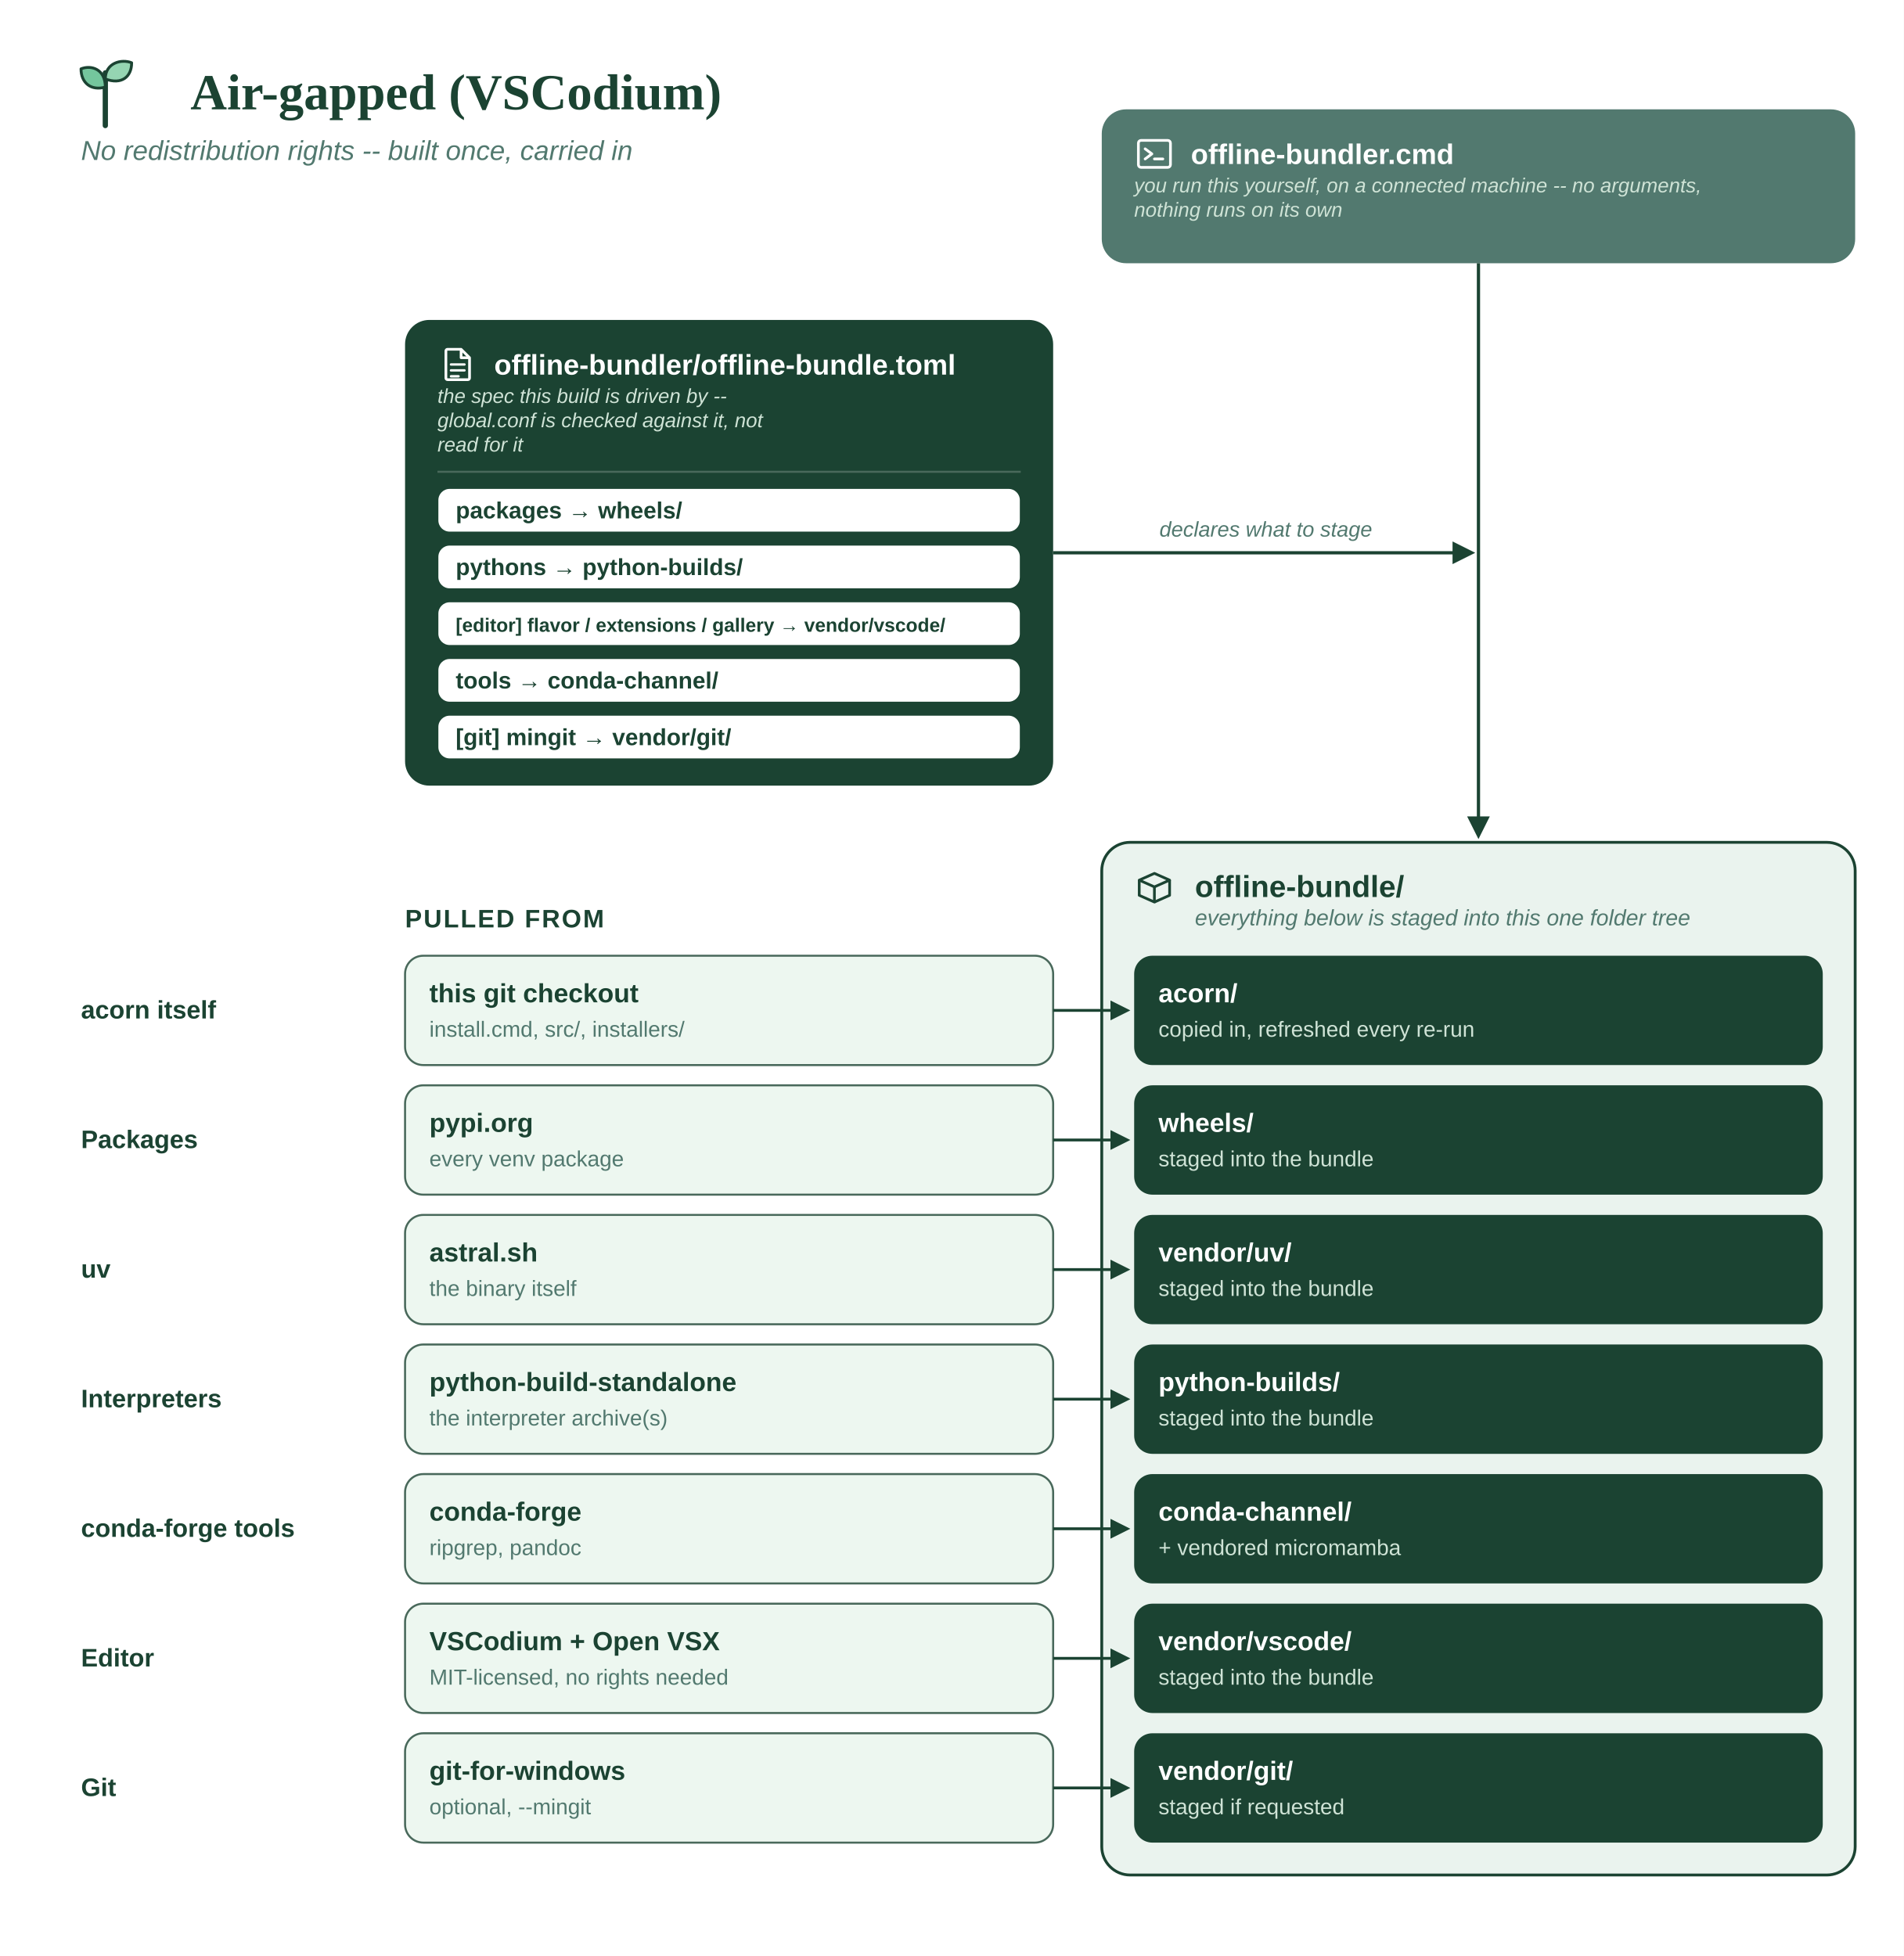
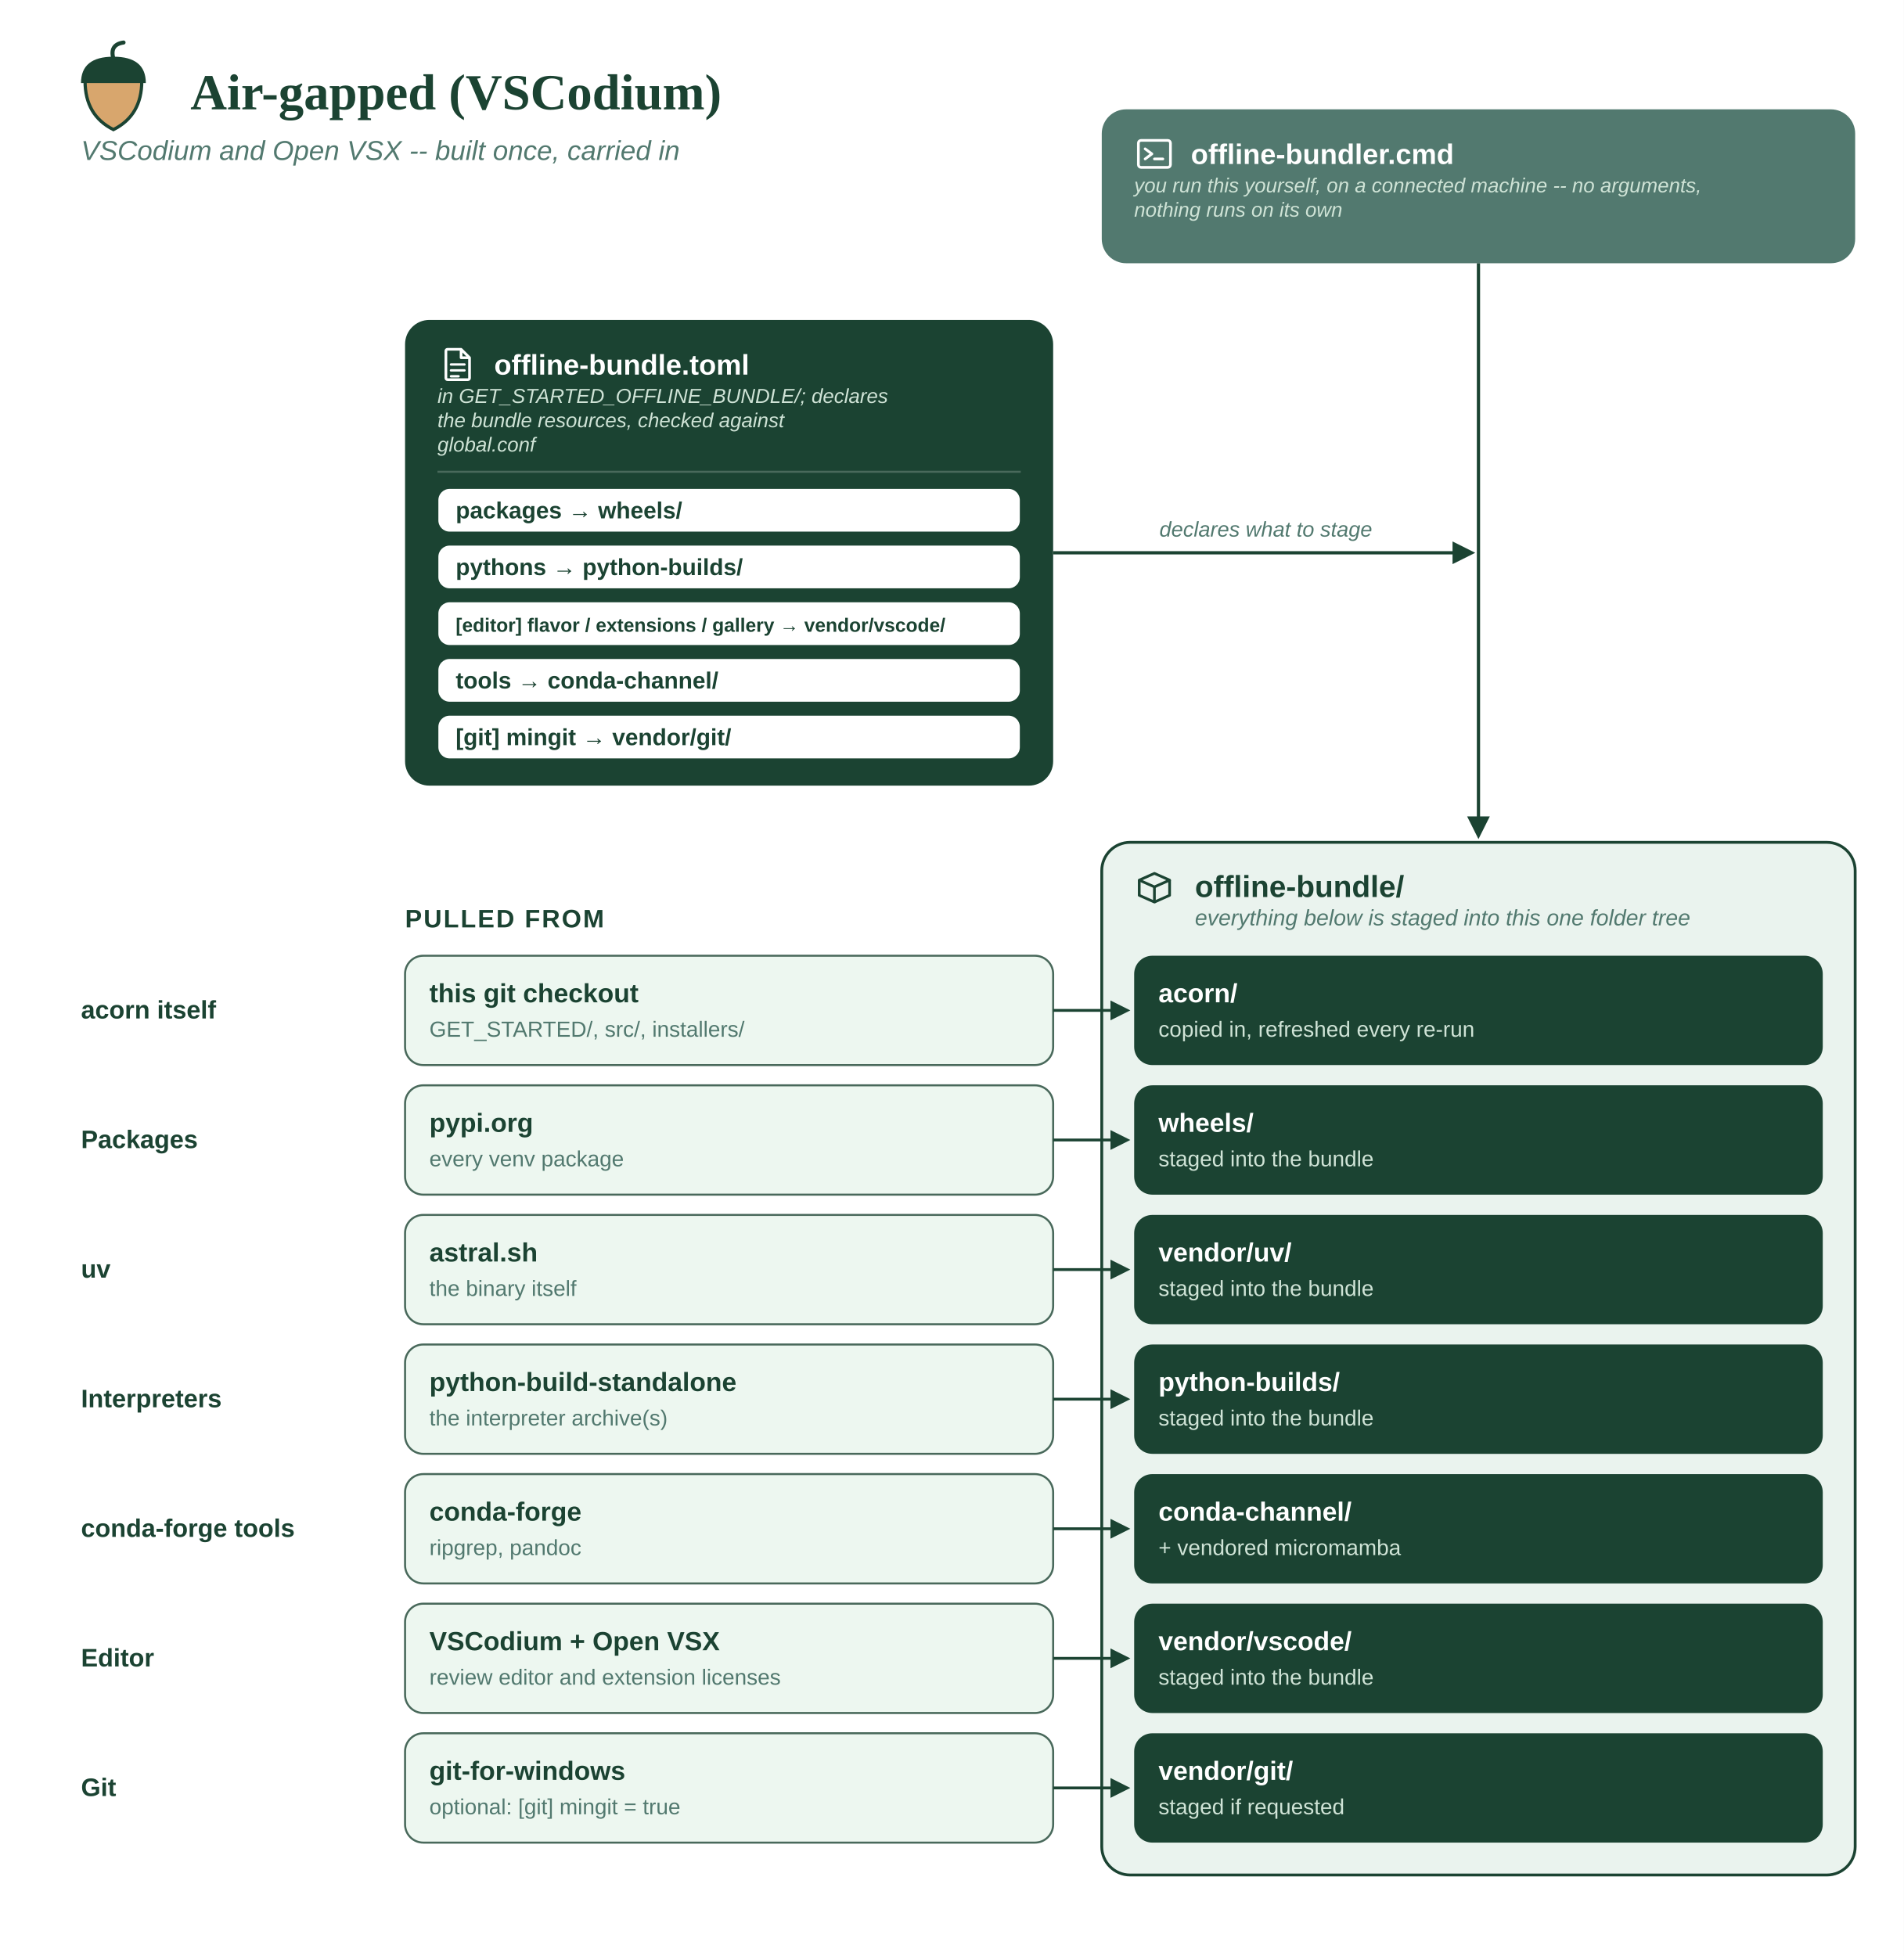
<svg xmlns="http://www.w3.org/2000/svg" viewBox="0 0 940 966" font-family="Arial, Helvetica, sans-serif">
  <defs>
    <defs>
      <style>
      .head  { font-family: Georgia, 'Times New Roman', serif; }
      .body  { font-family: Arial, Helvetica, sans-serif; }
      .fg    { fill: #1B4332; }
      .fw    { fill: #FFFFFF; }
      .fmute { fill: #52796F; }
    </style>
      <marker id="arrow" markerWidth="7" markerHeight="7" refX="5.5" refY="3.5" orient="auto">
        <path d="M0,0 L7,3.5 L0,7 Z" fill="#1B4332" />
      </marker>
      <symbol id="ic-cloud" viewBox="0 0 24 24">
        <path d="M6.5 18 C3.5 18 2 15.8 2 13.8 C2 11.6 3.8 10 5.8 10.1 C6.4 7.6 8.7 6 11.2 6.3 C13.6 6.6 15.4 8.6 15.5 11 C17.9 11.1 20 13 20 15.3 C20 17.4 18.2 18 17 18 Z" fill="none" stroke="currentColor" stroke-width="1.6" stroke-linejoin="round" />
      </symbol>
      <symbol id="ic-box" viewBox="0 0 24 24">
        <path d="M3 8 L12 4 L21 8 L12 12 Z" fill="none" stroke="currentColor" stroke-width="1.6" stroke-linejoin="round" />
        <path d="M3 8 V17 L12 21 V12" fill="none" stroke="currentColor" stroke-width="1.6" stroke-linejoin="round" />
        <path d="M21 8 V17 L12 21" fill="none" stroke="currentColor" stroke-width="1.6" stroke-linejoin="round" />
      </symbol>
      <symbol id="ic-server" viewBox="0 0 24 24">
        <rect x="3" y="4" width="18" height="6" rx="1.3" fill="none" stroke="currentColor" stroke-width="1.6" />
        <rect x="3" y="14" width="18" height="6" rx="1.3" fill="none" stroke="currentColor" stroke-width="1.6" />
        <circle cx="7" cy="7" r="1" fill="currentColor" />
        <circle cx="7" cy="17" r="1" fill="currentColor" />
      </symbol>
      <symbol id="ic-monitor" viewBox="0 0 24 24">
        <rect x="2.5" y="4" width="19" height="13" rx="1.4" fill="none" stroke="currentColor" stroke-width="1.6" />
        <line x1="8" y1="21" x2="16" y2="21" stroke="currentColor" stroke-width="1.6" stroke-linecap="round" />
        <line x1="12" y1="17" x2="12" y2="21" stroke="currentColor" stroke-width="1.6" stroke-linecap="round" />
      </symbol>
      <symbol id="ic-folder" viewBox="0 0 24 24">
        <path d="M3 6.5 C3 5.7 3.7 5 4.5 5 H9.5 L11.5 7.5 H19.5 C20.3 7.5 21 8.2 21 9 V17.5 C21 18.3 20.3 19 19.5 19 H4.5 C3.7 19 3 18.3 3 17.5 Z" fill="none" stroke="currentColor" stroke-width="1.6" stroke-linejoin="round" />
      </symbol>
      <symbol id="ic-doc" viewBox="0 0 24 24">
        <path d="M6 3 H14 L19 8 V20 C19 20.6 18.6 21 18 21 H6 C5.4 21 5 20.6 5 20 V4 C5 3.4 5.4 3 6 3 Z" fill="none" stroke="currentColor" stroke-width="1.6" stroke-linejoin="round" />
        <path d="M14 3 V8 H19" fill="none" stroke="currentColor" stroke-width="1.6" stroke-linejoin="round" />
        <line x1="8" y1="12" x2="16" y2="12" stroke="currentColor" stroke-width="1.4" stroke-linecap="round" />
        <line x1="8" y1="15.5" x2="16" y2="15.5" stroke="currentColor" stroke-width="1.4" stroke-linecap="round" />
        <line x1="8" y1="19" x2="12.5" y2="19" stroke="currentColor" stroke-width="1.4" stroke-linecap="round" />
      </symbol>
      <symbol id="ic-terminal" viewBox="0 0 24 24">
        <rect x="2.5" y="4" width="19" height="16" rx="1.6" fill="none" stroke="currentColor" stroke-width="1.6" />
        <path d="M6.5 9 L10.5 12 L6.5 15" fill="none" stroke="currentColor" stroke-width="1.6" stroke-linecap="round" stroke-linejoin="round" />
        <line x1="12" y1="15" x2="17" y2="15" stroke="currentColor" stroke-width="1.6" stroke-linecap="round" />
      </symbol>
    </defs>
  </defs>
  <rect x="0" y="0" width="940" height="966" fill="#FFFFFF" />
  <g transform="translate(40,20)">
-     <path d="M12 42 V16" stroke="#1B4332" stroke-width="2.6" stroke-linecap="round" fill="none" />
-     <path d="M12 23 C12 14 5 12 0 14 C0 21 5 25 12 23 Z" fill="#74C69D" stroke="#1B4332" stroke-width="1.4" stroke-linejoin="round" />
-     <path d="M12 19 C12 11 20 9 25 11 C25 18 20 22 12 19 Z" fill="#95D5B2" stroke="#1B4332" stroke-width="1.4" stroke-linejoin="round" />
+     <path d="M2 20 Q2 37 16 44 Q30 37 30 20 Z" fill="#D8A66D" stroke="#1B4332" stroke-width="1.6" />
+     <path d="M0 21 Q0 8 16 8 Q32 8 32 21 Z" fill="#1B4332" />
+     <path d="M16 9 Q14 2 21 1" stroke="#1B4332" stroke-width="2" stroke-linecap="round" fill="none" />
  </g>
  <text x="94" y="54" class="head fg" font-size="25" font-weight="700">Air-gapped (VSCodium)</text>
-   <text x="40" y="79" class="body fmute" font-size="13.5" font-style="italic">No redistribution rights -- built once, carried in</text>
+   <text x="40" y="79" class="body fmute" font-size="13.5" font-style="italic">VSCodium and Open VSX -- built once, carried in</text>
  <g transform="translate(0,54)">
    <rect x="544" y="0" width="372" height="76" rx="12" fill="#52796F" />
    <use href="#ic-terminal" x="560" y="12" width="20" height="20" color="#FFFFFF" />
    <text x="588" y="27" class="body fw" font-size="14.0" font-weight="700">offline-bundler.cmd</text>
    <text x="560" y="41" class="body" fill="#CFE3D6" font-size="10" font-style="italic">you run this yourself, on a connected machine -- no arguments,</text>
    <text x="560" y="53" class="body" fill="#CFE3D6" font-size="10" font-style="italic">nothing runs on its own</text>
    <line x1="730" y1="76" x2="730" y2="358" stroke="#1B4332" stroke-width="1.6" marker-end="url(#arrow)" />
    <rect x="200" y="104" width="320" height="230" rx="12" fill="#1B4332" />
    <use href="#ic-doc" x="216" y="116" width="20" height="20" color="#FFFFFF" />
-     <text x="244" y="131" class="body fw" font-size="14" font-weight="700">offline-bundler/offline-bundle.toml</text>
-     <text x="216" y="145" class="body" fill="#CFE3D6" font-size="10" font-style="italic">the spec this build is driven by --</text>
-     <text x="216" y="157" class="body" fill="#CFE3D6" font-size="10" font-style="italic">global.conf is checked against it, not</text>
-     <text x="216" y="169" class="body" fill="#CFE3D6" font-size="10" font-style="italic">read for it</text>
+     <text x="244" y="131" class="body fw" font-size="14" font-weight="700">offline-bundle.toml</text>
+     <text x="216" y="145" class="body" fill="#CFE3D6" font-size="10" font-style="italic">in GET_STARTED_OFFLINE_BUNDLE/; declares</text>
+     <text x="216" y="157" class="body" fill="#CFE3D6" font-size="10" font-style="italic">the bundle resources, checked against</text>
+     <text x="216" y="169" class="body" fill="#CFE3D6" font-size="10" font-style="italic">global.conf</text>
    <line x1="216" y1="179" x2="504" y2="179" stroke="#FFFFFF" stroke-width="1" opacity="0.2" />
    <rect x="216" y="187" width="288" height="22" rx="6" fill="#FFFFFF" stroke="#1B4332" stroke-width="0.9" />
    <text x="225" y="202" class="body fg" font-size="11.5" font-weight="600">packages  →  wheels/</text>
    <rect x="216" y="215" width="288" height="22" rx="6" fill="#FFFFFF" stroke="#1B4332" stroke-width="0.9" />
    <text x="225" y="230" class="body fg" font-size="11.5" font-weight="600">pythons  →  python-builds/</text>
    <rect x="216" y="243" width="288" height="22" rx="6" fill="#FFFFFF" stroke="#1B4332" stroke-width="0.9" />
    <text x="225" y="258" class="body fg" font-size="9.5" font-weight="600">[editor] flavor / extensions / gallery  →  vendor/vscode/</text>
    <rect x="216" y="271" width="288" height="22" rx="6" fill="#FFFFFF" stroke="#1B4332" stroke-width="0.9" />
    <text x="225" y="286" class="body fg" font-size="11.5" font-weight="600">tools  →  conda-channel/</text>
    <rect x="216" y="299" width="288" height="22" rx="6" fill="#FFFFFF" stroke="#1B4332" stroke-width="0.9" />
    <text x="225" y="314" class="body fg" font-size="11.5" font-weight="600">[git] mingit  →  vendor/git/</text>
    <line x1="520" y1="219" x2="726" y2="219" stroke="#1B4332" stroke-width="1.6" marker-end="url(#arrow)" />
    <text x="625" y="211" text-anchor="middle" class="body fmute" font-size="10.5" font-style="italic">declares what to stage</text>
    <text x="200" y="404" class="body fg" font-size="12.5" font-weight="700" letter-spacing="0.8">PULLED FROM</text>
    <rect x="544" y="362" width="372" height="510" rx="14" fill="#EAF3EE" stroke="#1B4332" stroke-width="1.4" />
    <use href="#ic-box" x="560" y="374" width="20" height="20" color="#1B4332" />
    <text x="590" y="389" class="body fg" font-size="15" font-weight="700">offline-bundle/</text>
    <text x="590" y="403" class="body fmute" font-size="11" font-style="italic">everything below is staged into this one folder tree</text>
    <text x="40" y="449" class="body fg" font-size="12.5" font-weight="700">acorn itself</text>
    <rect x="200" y="418" width="320" height="54" rx="9" fill="#E9F5EC" stroke="#1B4332" stroke-width="1" opacity="0.8" />
    <text x="212" y="441" class="body fg" font-size="13.0" font-weight="700">this git checkout</text>
-     <text x="212" y="458" class="body" fill="#52796F" font-size="10.8">install.cmd, src/, installers/</text>
+     <text x="212" y="458" class="body" fill="#52796F" font-size="10.8">GET_STARTED/, src/, installers/</text>
    <rect x="560" y="418" width="340" height="54" rx="9" fill="#1B4332" />
    <text x="572" y="441" class="body fw" font-size="13.0" font-weight="700">acorn/</text>
    <text x="572" y="458" class="body" fill="#CFE3D6" font-size="10.8">copied in, refreshed every re-run</text>
    <line x1="520" y1="445" x2="556" y2="445" stroke="#1B4332" stroke-width="1.4" marker-end="url(#arrow)" />
    <text x="40" y="513" class="body fg" font-size="12.5" font-weight="700">Packages</text>
    <rect x="200" y="482" width="320" height="54" rx="9" fill="#E9F5EC" stroke="#1B4332" stroke-width="1" opacity="0.8" />
    <text x="212" y="505" class="body fg" font-size="13.0" font-weight="700">pypi.org</text>
    <text x="212" y="522" class="body" fill="#52796F" font-size="10.8">every venv package</text>
    <rect x="560" y="482" width="340" height="54" rx="9" fill="#1B4332" />
    <text x="572" y="505" class="body fw" font-size="13.0" font-weight="700">wheels/</text>
    <text x="572" y="522" class="body" fill="#CFE3D6" font-size="10.8">staged into the bundle</text>
    <line x1="520" y1="509" x2="556" y2="509" stroke="#1B4332" stroke-width="1.4" marker-end="url(#arrow)" />
    <text x="40" y="577" class="body fg" font-size="12.5" font-weight="700">uv</text>
    <rect x="200" y="546" width="320" height="54" rx="9" fill="#E9F5EC" stroke="#1B4332" stroke-width="1" opacity="0.8" />
    <text x="212" y="569" class="body fg" font-size="13.0" font-weight="700">astral.sh</text>
    <text x="212" y="586" class="body" fill="#52796F" font-size="10.8">the binary itself</text>
    <rect x="560" y="546" width="340" height="54" rx="9" fill="#1B4332" />
    <text x="572" y="569" class="body fw" font-size="13.0" font-weight="700">vendor/uv/</text>
    <text x="572" y="586" class="body" fill="#CFE3D6" font-size="10.8">staged into the bundle</text>
    <line x1="520" y1="573" x2="556" y2="573" stroke="#1B4332" stroke-width="1.4" marker-end="url(#arrow)" />
    <text x="40" y="641" class="body fg" font-size="12.5" font-weight="700">Interpreters</text>
    <rect x="200" y="610" width="320" height="54" rx="9" fill="#E9F5EC" stroke="#1B4332" stroke-width="1" opacity="0.8" />
    <text x="212" y="633" class="body fg" font-size="13.0" font-weight="700">python-build-standalone</text>
    <text x="212" y="650" class="body" fill="#52796F" font-size="10.8">the interpreter archive(s)</text>
    <rect x="560" y="610" width="340" height="54" rx="9" fill="#1B4332" />
    <text x="572" y="633" class="body fw" font-size="13.0" font-weight="700">python-builds/</text>
    <text x="572" y="650" class="body" fill="#CFE3D6" font-size="10.8">staged into the bundle</text>
    <line x1="520" y1="637" x2="556" y2="637" stroke="#1B4332" stroke-width="1.4" marker-end="url(#arrow)" />
    <text x="40" y="705" class="body fg" font-size="12.5" font-weight="700">conda-forge tools</text>
    <rect x="200" y="674" width="320" height="54" rx="9" fill="#E9F5EC" stroke="#1B4332" stroke-width="1" opacity="0.8" />
    <text x="212" y="697" class="body fg" font-size="13.0" font-weight="700">conda-forge</text>
    <text x="212" y="714" class="body" fill="#52796F" font-size="10.8">ripgrep, pandoc</text>
    <rect x="560" y="674" width="340" height="54" rx="9" fill="#1B4332" />
    <text x="572" y="697" class="body fw" font-size="13.0" font-weight="700">conda-channel/</text>
    <text x="572" y="714" class="body" fill="#CFE3D6" font-size="10.8">+ vendored micromamba</text>
    <line x1="520" y1="701" x2="556" y2="701" stroke="#1B4332" stroke-width="1.4" marker-end="url(#arrow)" />
    <text x="40" y="769" class="body fg" font-size="12.5" font-weight="700">Editor</text>
    <rect x="200" y="738" width="320" height="54" rx="9" fill="#E9F5EC" stroke="#1B4332" stroke-width="1" opacity="0.8" />
    <text x="212" y="761" class="body fg" font-size="13.0" font-weight="700">VSCodium + Open VSX</text>
-     <text x="212" y="778" class="body" fill="#52796F" font-size="10.8">MIT-licensed, no rights needed</text>
+     <text x="212" y="778" class="body" fill="#52796F" font-size="10.8">review editor and extension licenses</text>
    <rect x="560" y="738" width="340" height="54" rx="9" fill="#1B4332" />
    <text x="572" y="761" class="body fw" font-size="13.0" font-weight="700">vendor/vscode/</text>
    <text x="572" y="778" class="body" fill="#CFE3D6" font-size="10.8">staged into the bundle</text>
    <line x1="520" y1="765" x2="556" y2="765" stroke="#1B4332" stroke-width="1.4" marker-end="url(#arrow)" />
    <text x="40" y="833" class="body fg" font-size="12.5" font-weight="700">Git</text>
    <rect x="200" y="802" width="320" height="54" rx="9" fill="#E9F5EC" stroke="#1B4332" stroke-width="1" opacity="0.8" />
    <text x="212" y="825" class="body fg" font-size="13.0" font-weight="700">git-for-windows</text>
-     <text x="212" y="842" class="body" fill="#52796F" font-size="10.8">optional, --mingit</text>
+     <text x="212" y="842" class="body" fill="#52796F" font-size="10.8">optional: [git] mingit = true</text>
    <rect x="560" y="802" width="340" height="54" rx="9" fill="#1B4332" />
    <text x="572" y="825" class="body fw" font-size="13.0" font-weight="700">vendor/git/</text>
    <text x="572" y="842" class="body" fill="#CFE3D6" font-size="10.8">staged if requested</text>
    <line x1="520" y1="829" x2="556" y2="829" stroke="#1B4332" stroke-width="1.4" marker-end="url(#arrow)" />
  </g>
</svg>
